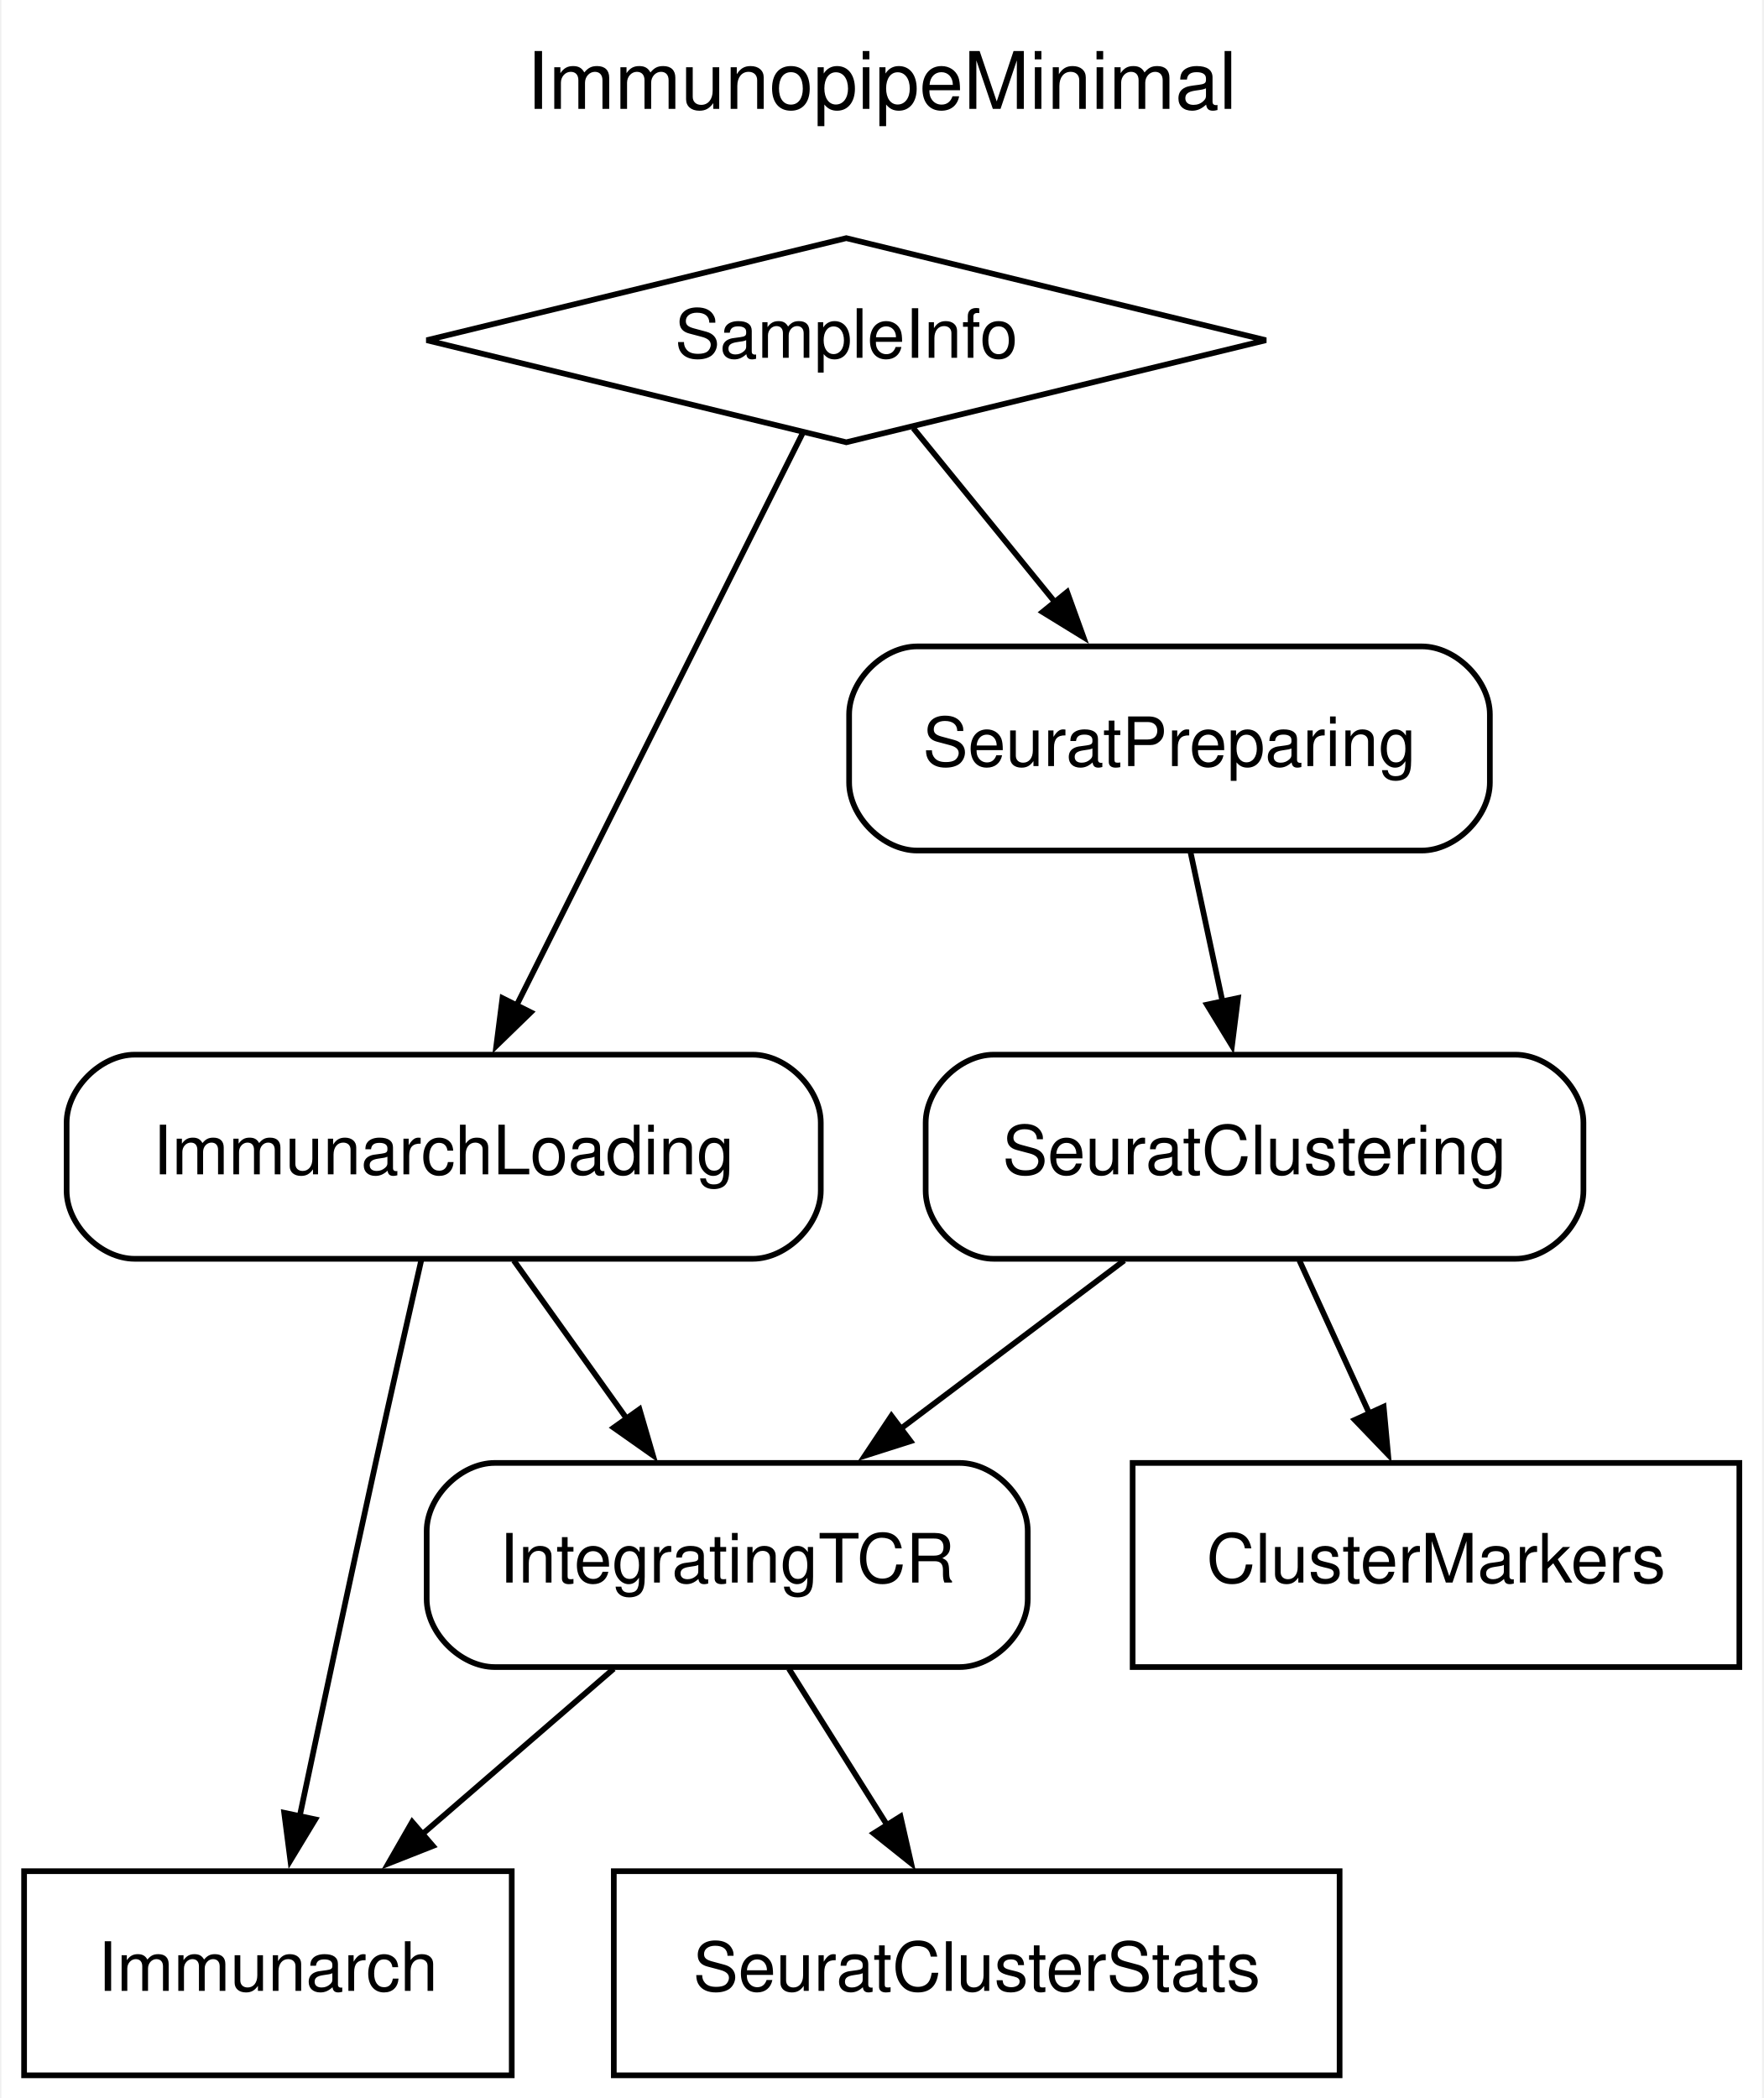
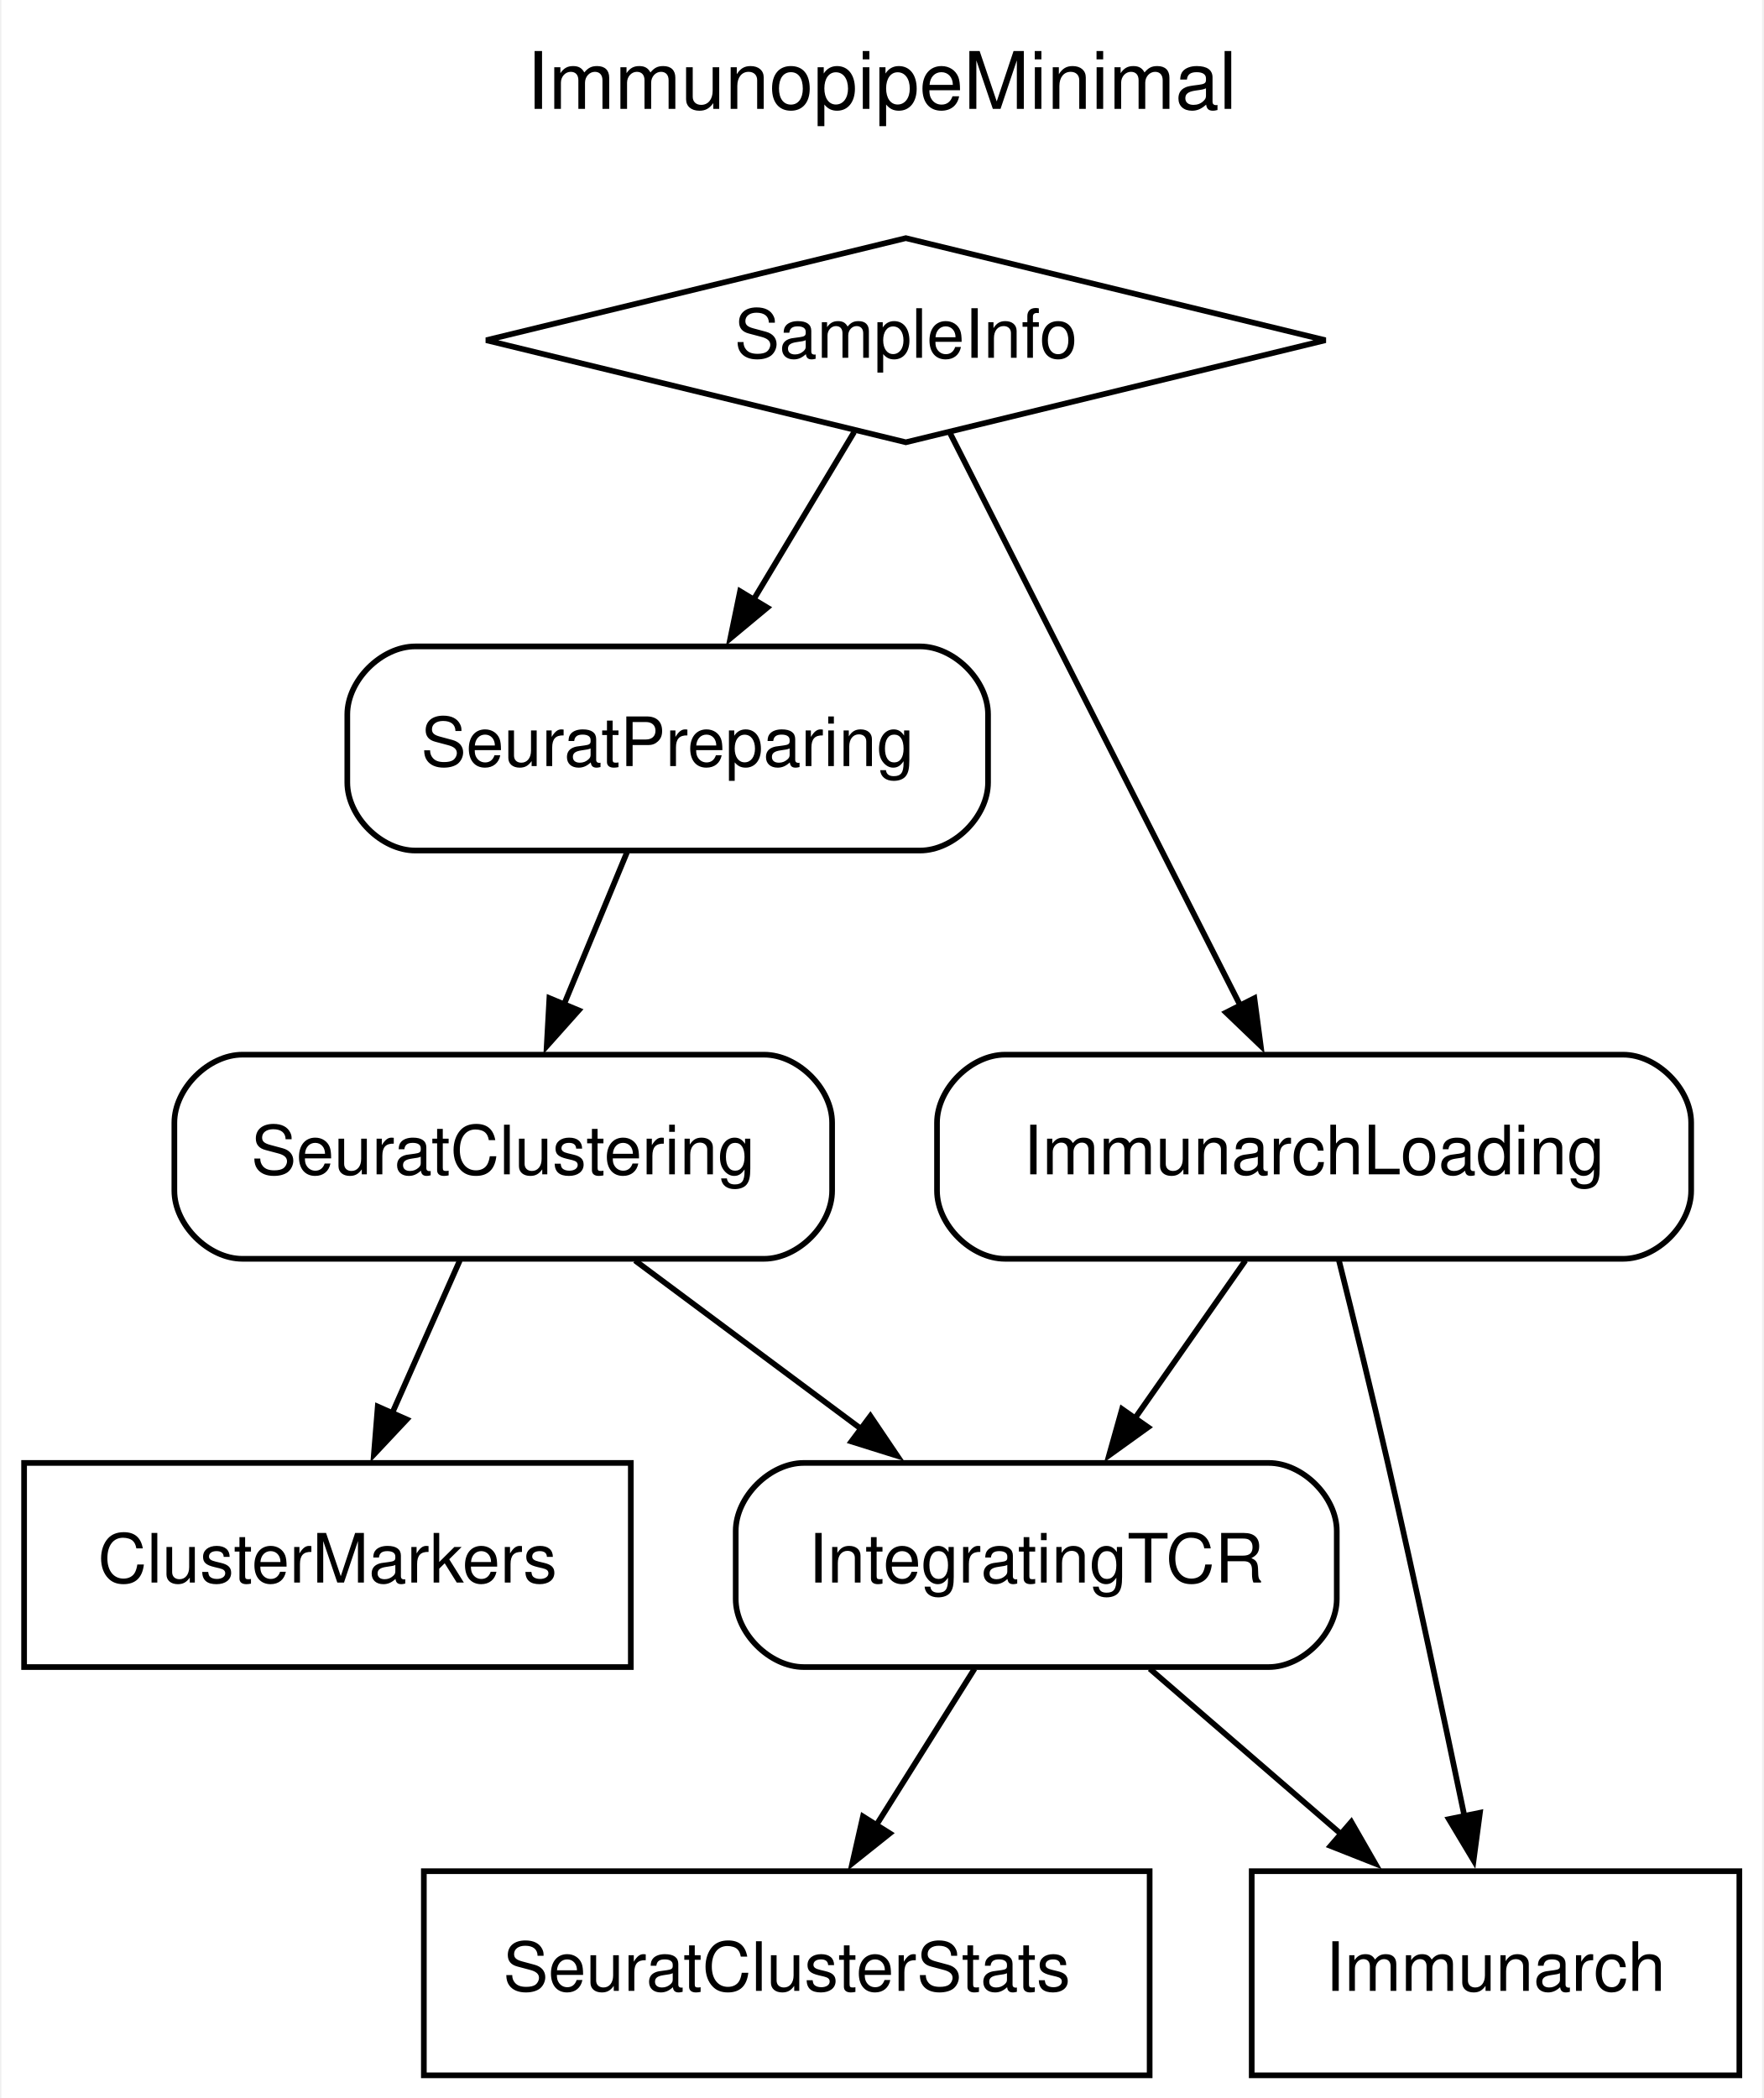
<svg xmlns="http://www.w3.org/2000/svg" xmlns:xlink="http://www.w3.org/1999/xlink" width="311pt" height="370pt" viewBox="0.00 0.00 310.50 370.00">
  <g id="graph0" class="graph" transform="scale(1 1) rotate(0) translate(4 366)">
    <polygon fill="white" stroke="none" points="-4,4 -4,-366 306.5,-366 306.5,4 -4,4" />
    <text text-anchor="middle" x="151.25" y="-346.8" font-family="Helvetica,sans-Serif" font-size="14.00">ImmunopipeMinimal</text>
    <text text-anchor="middle" x="151.25" y="-331.8" font-family="Helvetica,sans-Serif" font-size="14.00"> </text>
    <g id="node1" class="node">
      <g id="a_node1">
-         <a xlink:title="Attach TCR clone information as meta columns to Seurat object">
-           <path fill="none" stroke="black" d="M165,-108C165,-108 83,-108 83,-108 77,-108 71,-102 71,-96 71,-96 71,-84 71,-84 71,-78 77,-72 83,-72 83,-72 165,-72 165,-72 171,-72 177,-78 177,-84 177,-84 177,-96 177,-96 177,-102 171,-108 165,-108" />
-           <text text-anchor="middle" x="124" y="-86.9" font-family="Helvetica,sans-Serif" font-size="12.00">IntegratingTCR</text>
+         <a xlink:title="Load, prepare and apply QC to data, using `Seurat`">
+           <path fill="none" stroke="black" d="M158,-252C158,-252 69,-252 69,-252 63,-252 57,-246 57,-240 57,-240 57,-228 57,-228 57,-222 63,-216 69,-216 69,-216 158,-216 158,-216 164,-216 170,-222 170,-228 170,-228 170,-240 170,-240 170,-246 164,-252 158,-252" />
+           <text text-anchor="middle" x="113.5" y="-230.9" font-family="Helvetica,sans-Serif" font-size="12.00">SeuratPreparing</text>
        </a>
      </g>
    </g>
-     <g id="node2" class="node">
-       <polygon fill="none" stroke="black" points="232,-36 104,-36 104,0 232,0 232,-36" />
-       <text text-anchor="middle" x="168" y="-14.9" font-family="Helvetica,sans-Serif" font-size="12.00">SeuratClusterStats</text>
-     </g>
-     <g id="edge8" class="edge">
-       <path fill="none" stroke="black" d="M134.88,-71.7C140.1,-63.39 146.45,-53.28 152.2,-44.14" />
-       <polygon fill="black" stroke="black" points="154.56,-45.65 156.44,-37.39 149.82,-42.67 154.56,-45.65" />
-     </g>
-     <g id="node7" class="node">
-       <g id="a_node7">
-         <a xlink:title="Exploration of Single-cell and Bulk T-cell/Antibody Immune Repertoires">
-           <polygon fill="none" stroke="black" points="86,-36 0,-36 0,0 86,0 86,-36" />
-           <text text-anchor="middle" x="43" y="-14.9" font-family="Helvetica,sans-Serif" font-size="12.00">Immunarch</text>
+     <g id="node5" class="node">
+       <g id="a_node5">
+         <a xlink:title="Cluster all T cells or selected T cells selected by `TCellSelection`.">
+           <path fill="none" stroke="black" d="M130.5,-180C130.5,-180 38.5,-180 38.5,-180 32.5,-180 26.5,-174 26.5,-168 26.5,-168 26.5,-156 26.5,-156 26.5,-150 32.5,-144 38.5,-144 38.5,-144 130.5,-144 130.5,-144 136.5,-144 142.5,-150 142.5,-156 142.5,-156 142.5,-168 142.5,-168 142.5,-174 136.5,-180 130.5,-180" />
+           <text text-anchor="middle" x="84.5" y="-158.9" font-family="Helvetica,sans-Serif" font-size="12.00">SeuratClustering</text>
        </a>
      </g>
    </g>
    <g id="edge5" class="edge">
-       <path fill="none" stroke="black" d="M103.98,-71.7C93.76,-62.86 81.17,-51.99 70.09,-42.41" />
-       <polygon fill="black" stroke="black" points="72.1,-40.45 64.22,-37.34 68.44,-44.69 72.1,-40.45" />
+       <path fill="none" stroke="black" d="M106.33,-215.7C102.96,-207.56 98.87,-197.69 95.15,-188.7" />
+       <polygon fill="black" stroke="black" points="97.81,-187.82 92.17,-181.5 92.64,-189.97 97.81,-187.82" />
+     </g>
+     <g id="node2" class="node">
+       <g id="a_node2">
+         <a xlink:title="Attach TCR clone information as meta columns to Seurat object">
+           <path fill="none" stroke="black" d="M219.5,-108C219.5,-108 137.5,-108 137.5,-108 131.5,-108 125.5,-102 125.5,-96 125.5,-96 125.5,-84 125.5,-84 125.5,-78 131.5,-72 137.5,-72 137.5,-72 219.5,-72 219.5,-72 225.5,-72 231.5,-78 231.5,-84 231.5,-84 231.5,-96 231.5,-96 231.5,-102 225.5,-108 219.5,-108" />
+           <text text-anchor="middle" x="178.5" y="-86.9" font-family="Helvetica,sans-Serif" font-size="12.00">IntegratingTCR</text>
+         </a>
+       </g>
    </g>
    <g id="node3" class="node">
      <g id="a_node3">
-         <a xlink:title="Cluster all T cells or selected T cells selected by `TCellSelection`.">
-           <path fill="none" stroke="black" d="M263,-180C263,-180 171,-180 171,-180 165,-180 159,-174 159,-168 159,-168 159,-156 159,-156 159,-150 165,-144 171,-144 171,-144 263,-144 263,-144 269,-144 275,-150 275,-156 275,-156 275,-168 275,-168 275,-174 269,-180 263,-180" />
-           <text text-anchor="middle" x="217" y="-158.9" font-family="Helvetica,sans-Serif" font-size="12.00">SeuratClustering</text>
+         <a xlink:title="Exploration of Single-cell and Bulk T-cell/Antibody Immune Repertoires">
+           <polygon fill="none" stroke="black" points="302.5,-36 216.5,-36 216.5,0 302.5,0 302.5,-36" />
+           <text text-anchor="middle" x="259.5" y="-14.9" font-family="Helvetica,sans-Serif" font-size="12.00">Immunarch</text>
        </a>
      </g>
    </g>
-     <g id="edge3" class="edge">
-       <path fill="none" stroke="black" d="M194.01,-143.7C182.05,-134.69 167.27,-123.57 154.38,-113.87" />
-       <polygon fill="black" stroke="black" points="156.33,-111.83 148.26,-109.26 152.96,-116.31 156.33,-111.83" />
+     <g id="edge4" class="edge">
+       <path fill="none" stroke="black" d="M198.52,-71.7C208.74,-62.86 221.33,-51.99 232.41,-42.41" />
+       <polygon fill="black" stroke="black" points="234.06,-44.69 238.28,-37.34 230.4,-40.45 234.06,-44.69" />
+     </g>
+     <g id="node6" class="node">
+       <polygon fill="none" stroke="black" points="198.5,-36 70.5,-36 70.5,0 198.5,0 198.5,-36" />
+       <text text-anchor="middle" x="134.5" y="-14.9" font-family="Helvetica,sans-Serif" font-size="12.00">SeuratClusterStats</text>
+     </g>
+     <g id="edge7" class="edge">
+       <path fill="none" stroke="black" d="M167.62,-71.7C162.4,-63.39 156.05,-53.28 150.3,-44.14" />
+       <polygon fill="black" stroke="black" points="152.68,-42.67 146.06,-37.39 147.94,-45.65 152.68,-42.67" />
    </g>
    <g id="node4" class="node">
      <g id="a_node4">
+         <a xlink:title="Immuarch - Loading data">
+           <path fill="none" stroke="black" d="M282,-180C282,-180 173,-180 173,-180 167,-180 161,-174 161,-168 161,-168 161,-156 161,-156 161,-150 167,-144 173,-144 173,-144 282,-144 282,-144 288,-144 294,-150 294,-156 294,-156 294,-168 294,-168 294,-174 288,-180 282,-180" />
+           <text text-anchor="middle" x="227.5" y="-158.9" font-family="Helvetica,sans-Serif" font-size="12.00">ImmunarchLoading</text>
+         </a>
+       </g>
+     </g>
+     <g id="edge9" class="edge">
+       <path fill="none" stroke="black" d="M215.39,-143.7C209.51,-135.3 202.35,-125.07 195.9,-115.86" />
+       <polygon fill="black" stroke="black" points="198.22,-114.29 191.34,-109.34 193.63,-117.5 198.22,-114.29" />
+     </g>
+     <g id="edge3" class="edge">
+       <path fill="none" stroke="black" d="M231.85,-143.85C234.44,-133.48 237.75,-120 240.5,-108 245.3,-87.08 250.35,-63.3 254.04,-45.59" />
+       <polygon fill="black" stroke="black" points="256.75,-46.31 255.63,-37.91 251.27,-45.18 256.75,-46.31" />
+     </g>
+     <g id="edge1" class="edge">
+       <path fill="none" stroke="black" d="M107.74,-143.7C119.83,-134.69 134.76,-123.57 147.79,-113.87" />
+       <polygon fill="black" stroke="black" points="149.25,-116.27 153.99,-109.25 145.9,-111.78 149.25,-116.27" />
+     </g>
+     <g id="node8" class="node">
+       <g id="a_node8">
        <a xlink:title="Markers for clusters of all or selected T cells.">
-           <polygon fill="none" stroke="black" points="302.5,-108 195.5,-108 195.5,-72 302.5,-72 302.5,-108" />
-           <text text-anchor="middle" x="249" y="-86.9" font-family="Helvetica,sans-Serif" font-size="12.00">ClusterMarkers</text>
+           <polygon fill="none" stroke="black" points="107,-108 0,-108 0,-72 107,-72 107,-108" />
+           <text text-anchor="middle" x="53.5" y="-86.9" font-family="Helvetica,sans-Serif" font-size="12.00">ClusterMarkers</text>
+         </a>
+       </g>
+     </g>
+     <g id="edge8" class="edge">
+       <path fill="none" stroke="black" d="M76.84,-143.7C73.23,-135.56 68.86,-125.69 64.88,-116.7" />
+       <polygon fill="black" stroke="black" points="67.49,-115.67 61.69,-109.49 62.37,-117.94 67.49,-115.67" />
+     </g>
+     <g id="node7" class="node">
+       <g id="a_node7">
+         <a xlink:title="List sample information and perform statistics">
+           <polygon fill="none" stroke="black" points="155.5,-324 81.5,-306 155.5,-288 229.5,-306 155.5,-324" />
+           <text text-anchor="middle" x="155.5" y="-302.9" font-family="Helvetica,sans-Serif" font-size="12.00">SampleInfo</text>
        </a>
      </g>
    </g>
    <g id="edge2" class="edge">
-       <path fill="none" stroke="black" d="M224.91,-143.7C228.63,-135.56 233.14,-125.69 237.25,-116.7" />
-       <polygon fill="black" stroke="black" points="239.77,-117.92 240.55,-109.48 234.68,-115.59 239.77,-117.92" />
-     </g>
-     <g id="node5" class="node">
-       <g id="a_node5">
-         <a xlink:title="Immuarch - Loading data">
-           <path fill="none" stroke="black" d="M128.5,-180C128.5,-180 19.5,-180 19.5,-180 13.5,-180 7.5,-174 7.5,-168 7.5,-168 7.5,-156 7.5,-156 7.5,-150 13.5,-144 19.5,-144 19.5,-144 128.5,-144 128.5,-144 134.5,-144 140.5,-150 140.5,-156 140.5,-156 140.5,-168 140.5,-168 140.5,-174 134.5,-180 128.5,-180" />
-           <text text-anchor="middle" x="74" y="-158.9" font-family="Helvetica,sans-Serif" font-size="12.00">ImmunarchLoading</text>
-         </a>
-       </g>
-     </g>
-     <g id="edge4" class="edge">
-       <path fill="none" stroke="black" d="M86.36,-143.7C92.41,-135.22 99.81,-124.86 106.44,-115.58" />
-       <polygon fill="black" stroke="black" points="108.53,-117.47 110.9,-109.34 103.97,-114.22 108.53,-117.47" />
+       <path fill="none" stroke="black" d="M146.39,-289.81C141.18,-281.14 134.53,-270.05 128.57,-260.12" />
+       <polygon fill="black" stroke="black" points="131.07,-258.84 124.55,-253.42 126.27,-261.73 131.07,-258.84" />
    </g>
    <g id="edge6" class="edge">
-       <path fill="none" stroke="black" d="M70.06,-143.83C67.69,-133.46 64.63,-119.98 62,-108 57.39,-87.04 52.32,-63.26 48.58,-45.56" />
-       <polygon fill="black" stroke="black" points="51.35,-45.14 46.96,-37.89 45.87,-46.3 51.35,-45.14" />
-     </g>
-     <g id="node6" class="node">
-       <g id="a_node6">
-         <a xlink:title="Load, prepare and apply QC to data, using `Seurat`">
-           <path fill="none" stroke="black" d="M246.5,-252C246.5,-252 157.5,-252 157.5,-252 151.5,-252 145.5,-246 145.5,-240 145.5,-240 145.5,-228 145.5,-228 145.5,-222 151.5,-216 157.5,-216 157.5,-216 246.5,-216 246.5,-216 252.5,-216 258.5,-222 258.5,-228 258.5,-228 258.5,-240 258.5,-240 258.5,-246 252.5,-252 246.5,-252" />
-           <text text-anchor="middle" x="202" y="-230.9" font-family="Helvetica,sans-Serif" font-size="12.00">SeuratPreparing</text>
-         </a>
-       </g>
-     </g>
-     <g id="edge1" class="edge">
-       <path fill="none" stroke="black" d="M205.71,-215.7C207.42,-207.73 209.48,-198.1 211.37,-189.26" />
-       <polygon fill="black" stroke="black" points="214.08,-189.99 213.02,-181.58 208.6,-188.82 214.08,-189.99" />
-     </g>
-     <g id="node8" class="node">
-       <g id="a_node8">
-         <a xlink:title="List sample information and perform statistics">
-           <polygon fill="none" stroke="black" points="145,-324 71,-306 145,-288 219,-306 145,-324" />
-           <text text-anchor="middle" x="145" y="-302.9" font-family="Helvetica,sans-Serif" font-size="12.00">SampleInfo</text>
-         </a>
-       </g>
-     </g>
-     <g id="edge7" class="edge">
-       <path fill="none" stroke="black" d="M137.27,-289.53C125.15,-265.3 101.56,-218.12 86.86,-188.72" />
-       <polygon fill="black" stroke="black" points="89.36,-187.47 83.28,-181.56 84.36,-189.97 89.36,-187.47" />
-     </g>
-     <g id="edge9" class="edge">
-       <path fill="none" stroke="black" d="M156.81,-290.5C164.05,-281.6 173.51,-269.98 181.91,-259.67" />
-       <polygon fill="black" stroke="black" points="183.95,-261.6 186.83,-253.63 179.61,-258.07 183.95,-261.6" />
+       <path fill="none" stroke="black" d="M163.34,-289.53C175.68,-265.2 199.76,-217.71 214.65,-188.34" />
+       <polygon fill="black" stroke="black" points="216.97,-189.96 218.09,-181.56 211.97,-187.43 216.97,-189.96" />
    </g>
  </g>
</svg>
